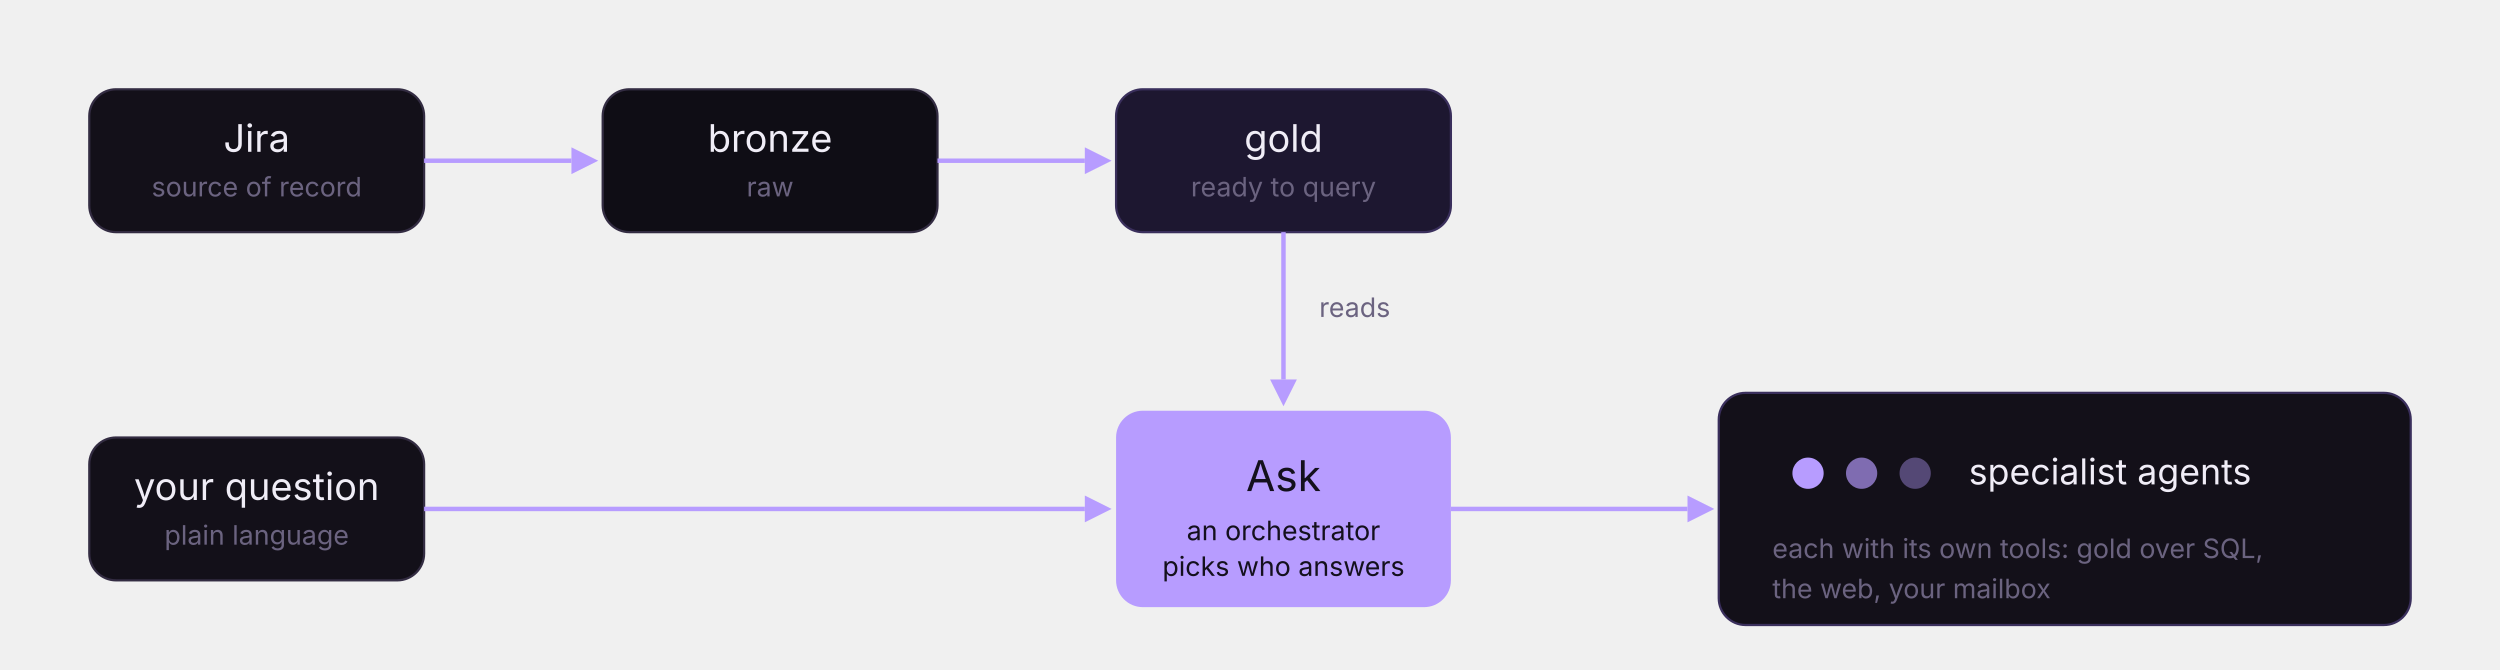
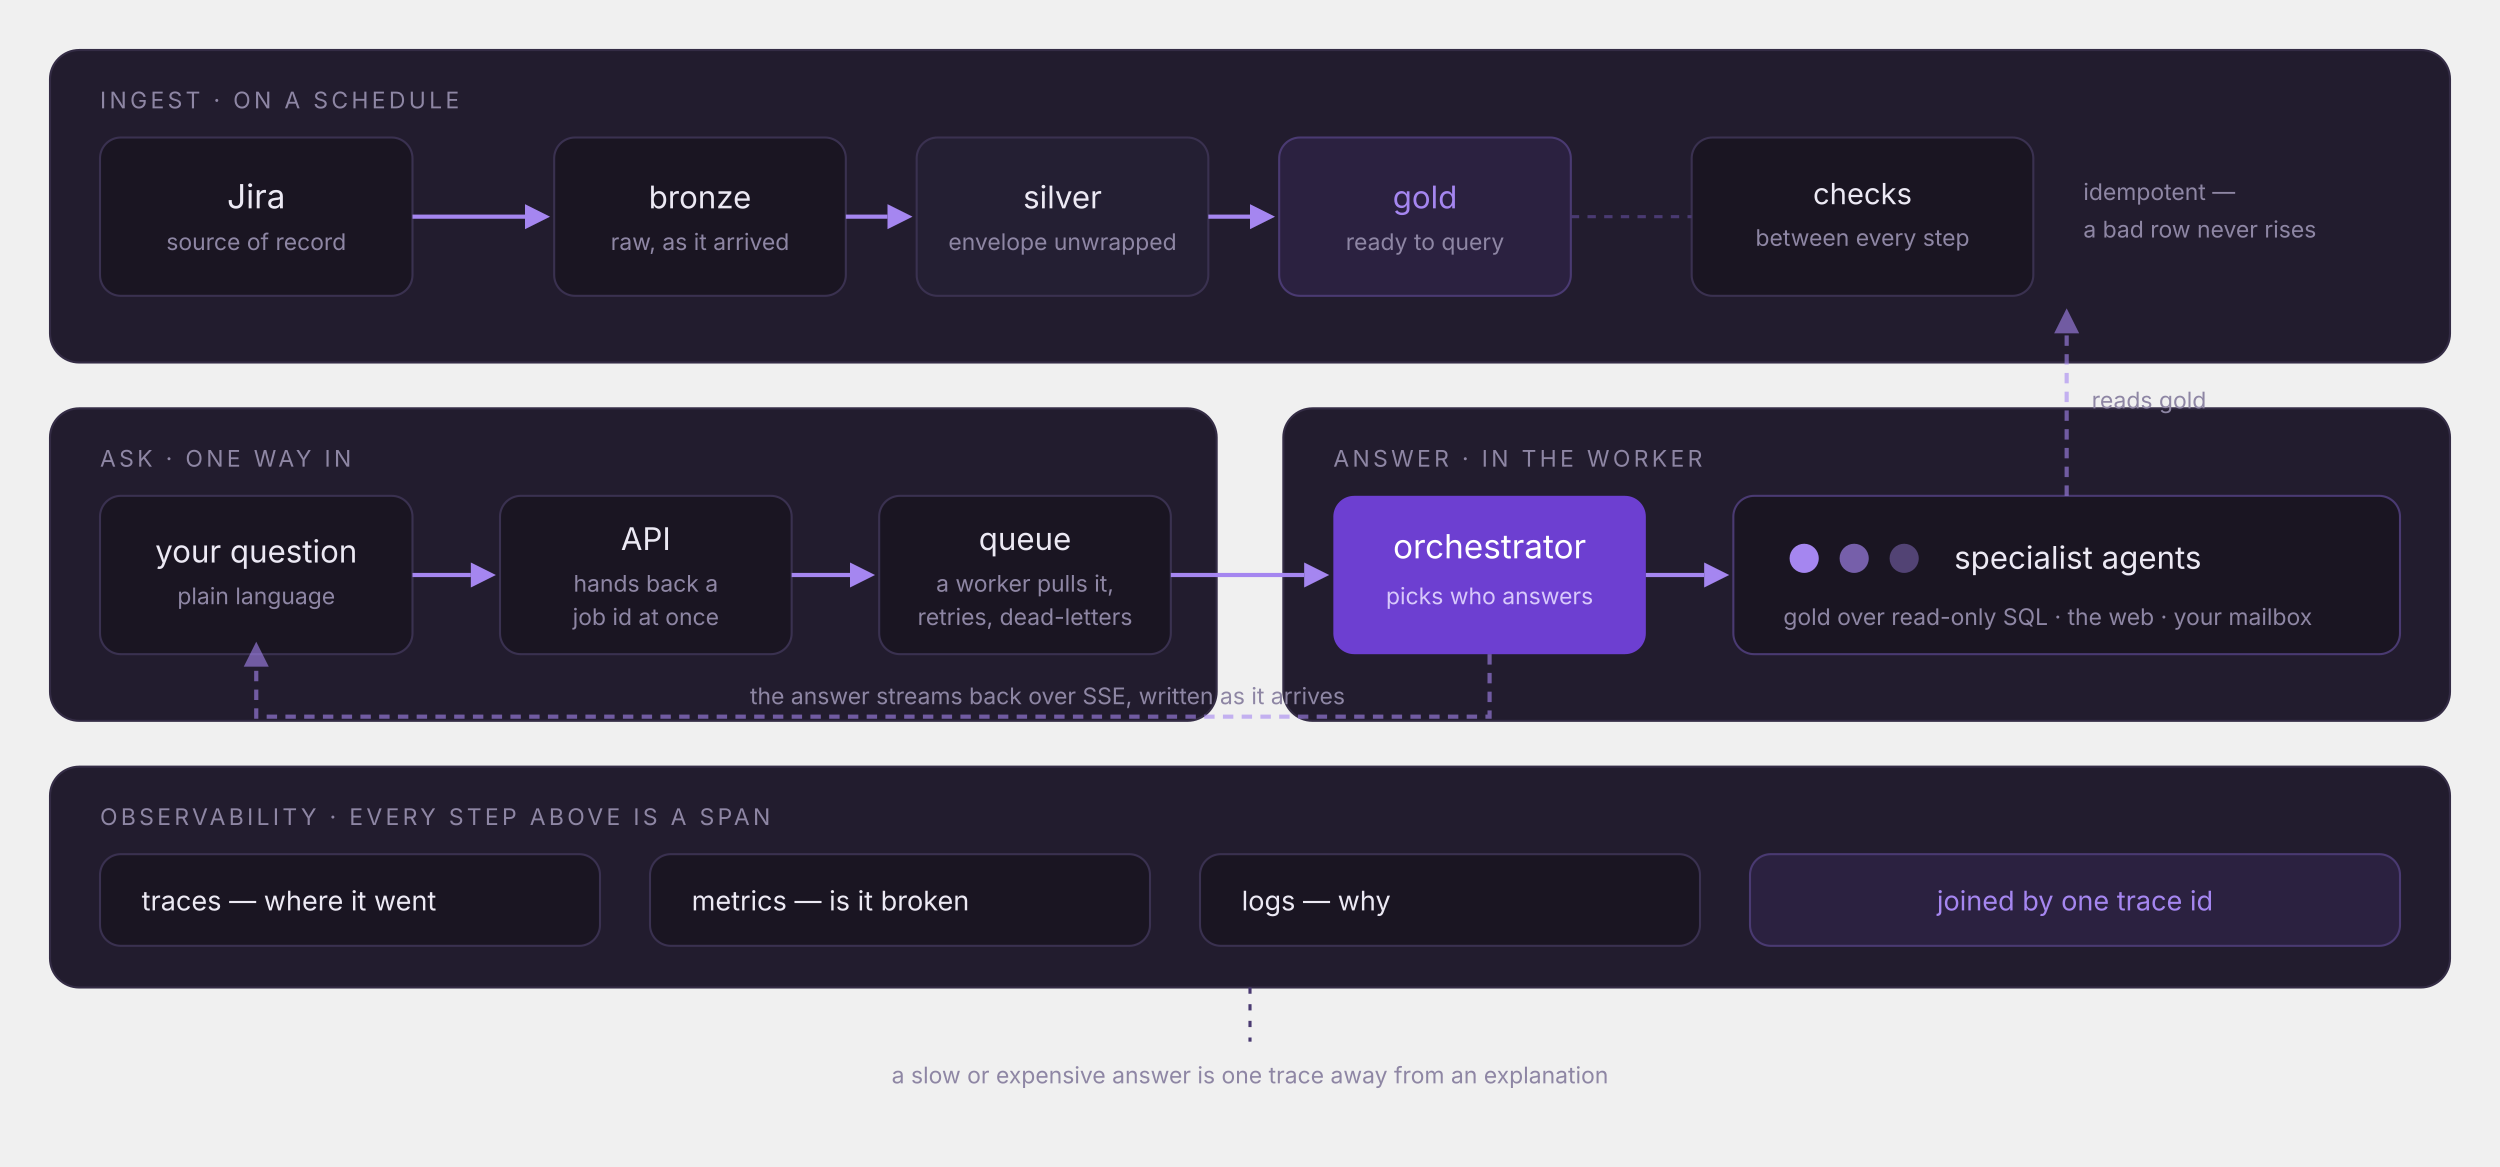
- <svg xmlns="http://www.w3.org/2000/svg" viewBox="0 0 1120 300" width="1120" height="300" role="img" aria-label="Jira syncs into bronze then gold; a question goes to Ask, which routes it to whichever agent can answer">
+ <svg xmlns="http://www.w3.org/2000/svg" viewBox="0 0 1200 560" width="1200" height="560" role="img" aria-label="Mycel end to end: a scheduler syncs Jira into bronze, normalises it to silver and promotes it to gold; a question posted to the API is queued to a worker, where an orchestrator delegates to whichever specialist agent can answer, reading gold over read-only SQL and streaming the answer back over SSE; every step emits a span, and traces, metrics and logs share one trace id.">
  <g font-family="ui-sans-serif, system-ui, -apple-system, sans-serif">
+     <rect x="24" y="24" width="1152" height="150" rx="14" fill="#221c2e" stroke="#342c45" />
+     <text x="48" y="52" font-size="11" letter-spacing="1.6" fill="#8e86a4">INGEST · ON A SCHEDULE</text>
    <g>
-       <rect x="40" y="40" width="150" height="64" rx="12" fill="#131019" stroke="#332c42" />
-       <text x="115" y="68" font-size="17" fill="#f0edf7" text-anchor="middle">Jira</text>
-       <text x="115" y="88" font-size="12" fill="#6b6380" text-anchor="middle">source of record</text>
+       <rect x="48" y="66" width="150" height="76" rx="10" fill="#1a1522" stroke="#3a3150" />
+       <text x="123" y="100" font-size="16" fill="#ece9f4" text-anchor="middle">Jira</text>
+       <text x="123" y="120" font-size="11" fill="#8e86a4" text-anchor="middle">source of record</text>
    </g>
    <g>
-       <rect x="270" y="40" width="150" height="64" rx="12" fill="#0f0d15" stroke="#332c42" />
-       <text x="345" y="68" font-size="17" fill="#f0edf7" text-anchor="middle">bronze</text>
-       <text x="345" y="88" font-size="12" fill="#6b6380" text-anchor="middle">raw</text>
+       <rect x="266" y="66" width="140" height="76" rx="10" fill="#1a1522" stroke="#3a3150" />
+       <text x="336" y="100" font-size="15" fill="#ece9f4" text-anchor="middle">bronze</text>
+       <text x="336" y="120" font-size="11" fill="#8e86a4" text-anchor="middle">raw, as it arrived</text>
    </g>
    <g>
-       <rect x="500" y="40" width="150" height="64" rx="12" fill="#1d1730" stroke="#3a2f5c" />
-       <text x="575" y="68" font-size="17" fill="#f0edf7" text-anchor="middle">gold</text>
-       <text x="575" y="88" font-size="12" fill="#6b6380" text-anchor="middle">ready to query</text>
+       <rect x="440" y="66" width="140" height="76" rx="10" fill="#241f33" stroke="#3a3150" />
+       <text x="510" y="100" font-size="15" fill="#ece9f4" text-anchor="middle">silver</text>
+       <text x="510" y="120" font-size="11" fill="#8e86a4" text-anchor="middle">envelope unwrapped</text>
    </g>
    <g>
-       <rect x="40" y="196" width="150" height="64" rx="12" fill="#131019" stroke="#332c42" />
-       <text x="115" y="224" font-size="17" fill="#f0edf7" text-anchor="middle">your question</text>
-       <text x="115" y="244" font-size="12" fill="#6b6380" text-anchor="middle">plain language</text>
+       <rect x="614" y="66" width="140" height="76" rx="10" fill="#2b2140" stroke="#4a3a72" />
+       <text x="684" y="100" font-size="15" fill="#a586f0" text-anchor="middle">gold</text>
+       <text x="684" y="120" font-size="11" fill="#8e86a4" text-anchor="middle">ready to query</text>
    </g>
    <g>
-       <rect x="500" y="184" width="150" height="88" rx="12" fill="#b79cff" />
-       <text x="575" y="220" font-size="19" fill="#14101d" text-anchor="middle">Ask</text>
-       <text x="575" y="242" font-size="12" fill="#14101d" text-anchor="middle">an orchestrator</text>
-       <text x="575" y="258" font-size="12" fill="#14101d" text-anchor="middle">picks who answers</text>
+       <rect x="812" y="66" width="164" height="76" rx="10" fill="#1a1522" stroke="#3a3150" />
+       <text x="894" y="98" font-size="14" fill="#ece9f4" text-anchor="middle">checks</text>
+       <text x="894" y="118" font-size="11" fill="#8e86a4" text-anchor="middle">between every step</text>
+     </g>
+     <text x="1000" y="96" font-size="11" fill="#8e86a4">idempotent —</text>
+     <text x="1000" y="114" font-size="11" fill="#8e86a4">a bad row never rises</text>
+     <rect x="24" y="196" width="560" height="150" rx="14" fill="#221c2e" stroke="#342c45" />
+     <text x="48" y="224" font-size="11" letter-spacing="1.6" fill="#8e86a4">ASK · ONE WAY IN</text>
+     <g>
+       <rect x="48" y="238" width="150" height="76" rx="10" fill="#1a1522" stroke="#3a3150" />
+       <text x="123" y="270" font-size="15" fill="#ece9f4" text-anchor="middle">your question</text>
+       <text x="123" y="290" font-size="11" fill="#8e86a4" text-anchor="middle">plain language</text>
    </g>
    <g>
-       <rect x="770" y="176" width="310" height="104" rx="12" fill="#131019" stroke="#3a2f5c" />
-       <g fill="#b79cff">
-         <circle cx="810" cy="212" r="7" />
-         <circle cx="834" cy="212" r="7" opacity="0.66" />
-         <circle cx="858" cy="212" r="7" opacity="0.4" />
+       <rect x="240" y="238" width="140" height="76" rx="10" fill="#1a1522" stroke="#3a3150" />
+       <text x="310" y="264" font-size="15" fill="#ece9f4" text-anchor="middle">API</text>
+       <text x="310" y="284" font-size="11" fill="#8e86a4" text-anchor="middle">hands back a</text>
+       <text x="310" y="300" font-size="11" fill="#8e86a4" text-anchor="middle">job id at once</text>
+     </g>
+     <g>
+       <rect x="422" y="238" width="140" height="76" rx="10" fill="#1a1522" stroke="#3a3150" />
+       <text x="492" y="264" font-size="15" fill="#ece9f4" text-anchor="middle">queue</text>
+       <text x="492" y="284" font-size="11" fill="#8e86a4" text-anchor="middle">a worker pulls it,</text>
+       <text x="492" y="300" font-size="11" fill="#8e86a4" text-anchor="middle">retries, dead-letters</text>
+     </g>
+     <rect x="616" y="196" width="560" height="150" rx="14" fill="#221c2e" stroke="#342c45" />
+     <text x="640" y="224" font-size="11" letter-spacing="1.6" fill="#8e86a4">ANSWER · IN THE WORKER</text>
+     <g>
+       <rect x="640" y="238" width="150" height="76" rx="10" fill="#6d3fd1" />
+       <text x="715" y="268" font-size="16" fill="#ffffff" text-anchor="middle">orchestrator</text>
+       <text x="715" y="290" font-size="11" fill="#d8c9fb" text-anchor="middle">picks who answers</text>
+     </g>
+     <g>
+       <rect x="832" y="238" width="320" height="76" rx="10" fill="#1a1522" stroke="#4a3a72" />
+       <g fill="#a586f0">
+         <circle cx="866" cy="268" r="7" />
+         <circle cx="890" cy="268" r="7" opacity="0.66" />
+         <circle cx="914" cy="268" r="7" opacity="0.4" />
      </g>
-       <text x="882" y="217" font-size="16" fill="#f0edf7">specialist agents</text>
-       <text x="794" y="250" font-size="12" fill="#6b6380">each with its own tools: gold over SQL,</text>
-       <text x="794" y="268" font-size="12" fill="#6b6380">the web, your mailbox</text>
+       <text x="938" y="273" font-size="15" fill="#ece9f4">specialist agents</text>
+       <text x="856" y="300" font-size="11" fill="#8e86a4">gold over read-only SQL · the web · your mailbox</text>
    </g>
-     <g fill="none" stroke="#b79cff" stroke-width="2">
-       <path d="M190 72H256" />
-       <path d="M420 72H486" />
-       <path d="M575 104V170" />
-       <path d="M190 228H486" />
-       <path d="M650 228H756" />
+     <rect x="24" y="368" width="1152" height="106" rx="14" fill="#221c2e" stroke="#342c45" />
+     <text x="48" y="396" font-size="11" letter-spacing="1.6" fill="#8e86a4">OBSERVABILITY · EVERY STEP ABOVE IS A SPAN</text>
+     <g>
+       <rect x="48" y="410" width="240" height="44" rx="10" fill="#1a1522" stroke="#3a3150" />
+       <text x="68" y="437" font-size="13" fill="#ece9f4">traces — where it went</text>
    </g>
-     <g fill="#b79cff">
-       <path d="M256 66 268 72 256 78z" />
-       <path d="M486 66 498 72 486 78z" />
-       <path d="M569 170 575 182 581 170z" />
-       <path d="M486 222 498 228 486 234z" />
-       <path d="M756 222 768 228 756 234z" />
+     <g>
+       <rect x="312" y="410" width="240" height="44" rx="10" fill="#1a1522" stroke="#3a3150" />
+       <text x="332" y="437" font-size="13" fill="#ece9f4">metrics — is it broken</text>
    </g>
-     <text x="591" y="142" font-size="12" fill="#6b6380">reads</text>
+     <g>
+       <rect x="576" y="410" width="240" height="44" rx="10" fill="#1a1522" stroke="#3a3150" />
+       <text x="596" y="437" font-size="13" fill="#ece9f4">logs — why</text>
+     </g>
+     <g>
+       <rect x="840" y="410" width="312" height="44" rx="10" fill="#2b2140" stroke="#4a3a72" />
+       <text x="996" y="437" font-size="13" fill="#a586f0" text-anchor="middle">joined by one trace id</text>
+     </g>
+     <g fill="none" stroke="#a586f0" stroke-width="2">
+       <path d="M198 104H252" />
+       <path d="M406 104H426" />
+       <path d="M580 104H600" />
+       <path d="M198 276H226" />
+       <path d="M380 276H408" />
+       <path d="M562 276H626" />
+       <path d="M790 276H818" />
+     </g>
+     <g fill="#a586f0">
+       <path d="M252 98 264 104 252 110z" />
+       <path d="M426 98 438 104 426 110z" />
+       <path d="M600 98 612 104 600 110z" />
+       <path d="M226 270 238 276 226 282z" />
+       <path d="M408 270 420 276 408 282z" />
+       <path d="M626 270 638 276 626 282z" />
+       <path d="M818 270 830 276 818 282z" />
+     </g>
+     <g fill="none" stroke="#4a3a72" stroke-width="1.5" stroke-dasharray="4 4">
+       <path d="M754 104H812" />
+     </g>
+     <g fill="none" stroke="#a586f0" stroke-width="2" stroke-dasharray="5 4" opacity="0.6">
+       <path d="M992 238V160" />
+     </g>
+     <path d="M986 160 992 148 998 160z" fill="#a586f0" opacity="0.6" />
+     <text x="1004" y="196" font-size="11" fill="#8e86a4">reads gold</text>
+     <g fill="none" stroke="#a586f0" stroke-width="2" stroke-dasharray="5 4" opacity="0.6">
+       <path d="M715 314V344H123V320" />
+     </g>
+     <path d="M117 320 123 308 129 320z" fill="#a586f0" opacity="0.6" />
+     <text x="360" y="338" font-size="11" fill="#8e86a4">the answer streams back over SSE, written as it arrives</text>
+     <g fill="none" stroke="#4a3a72" stroke-width="1.5" stroke-dasharray="3 5">
+       <path d="M600 474V500H600" />
+     </g>
+     <text x="600" y="520" font-size="11" fill="#8e86a4" text-anchor="middle">a slow or expensive answer is one trace away from an explanation</text>
  </g>
</svg>
